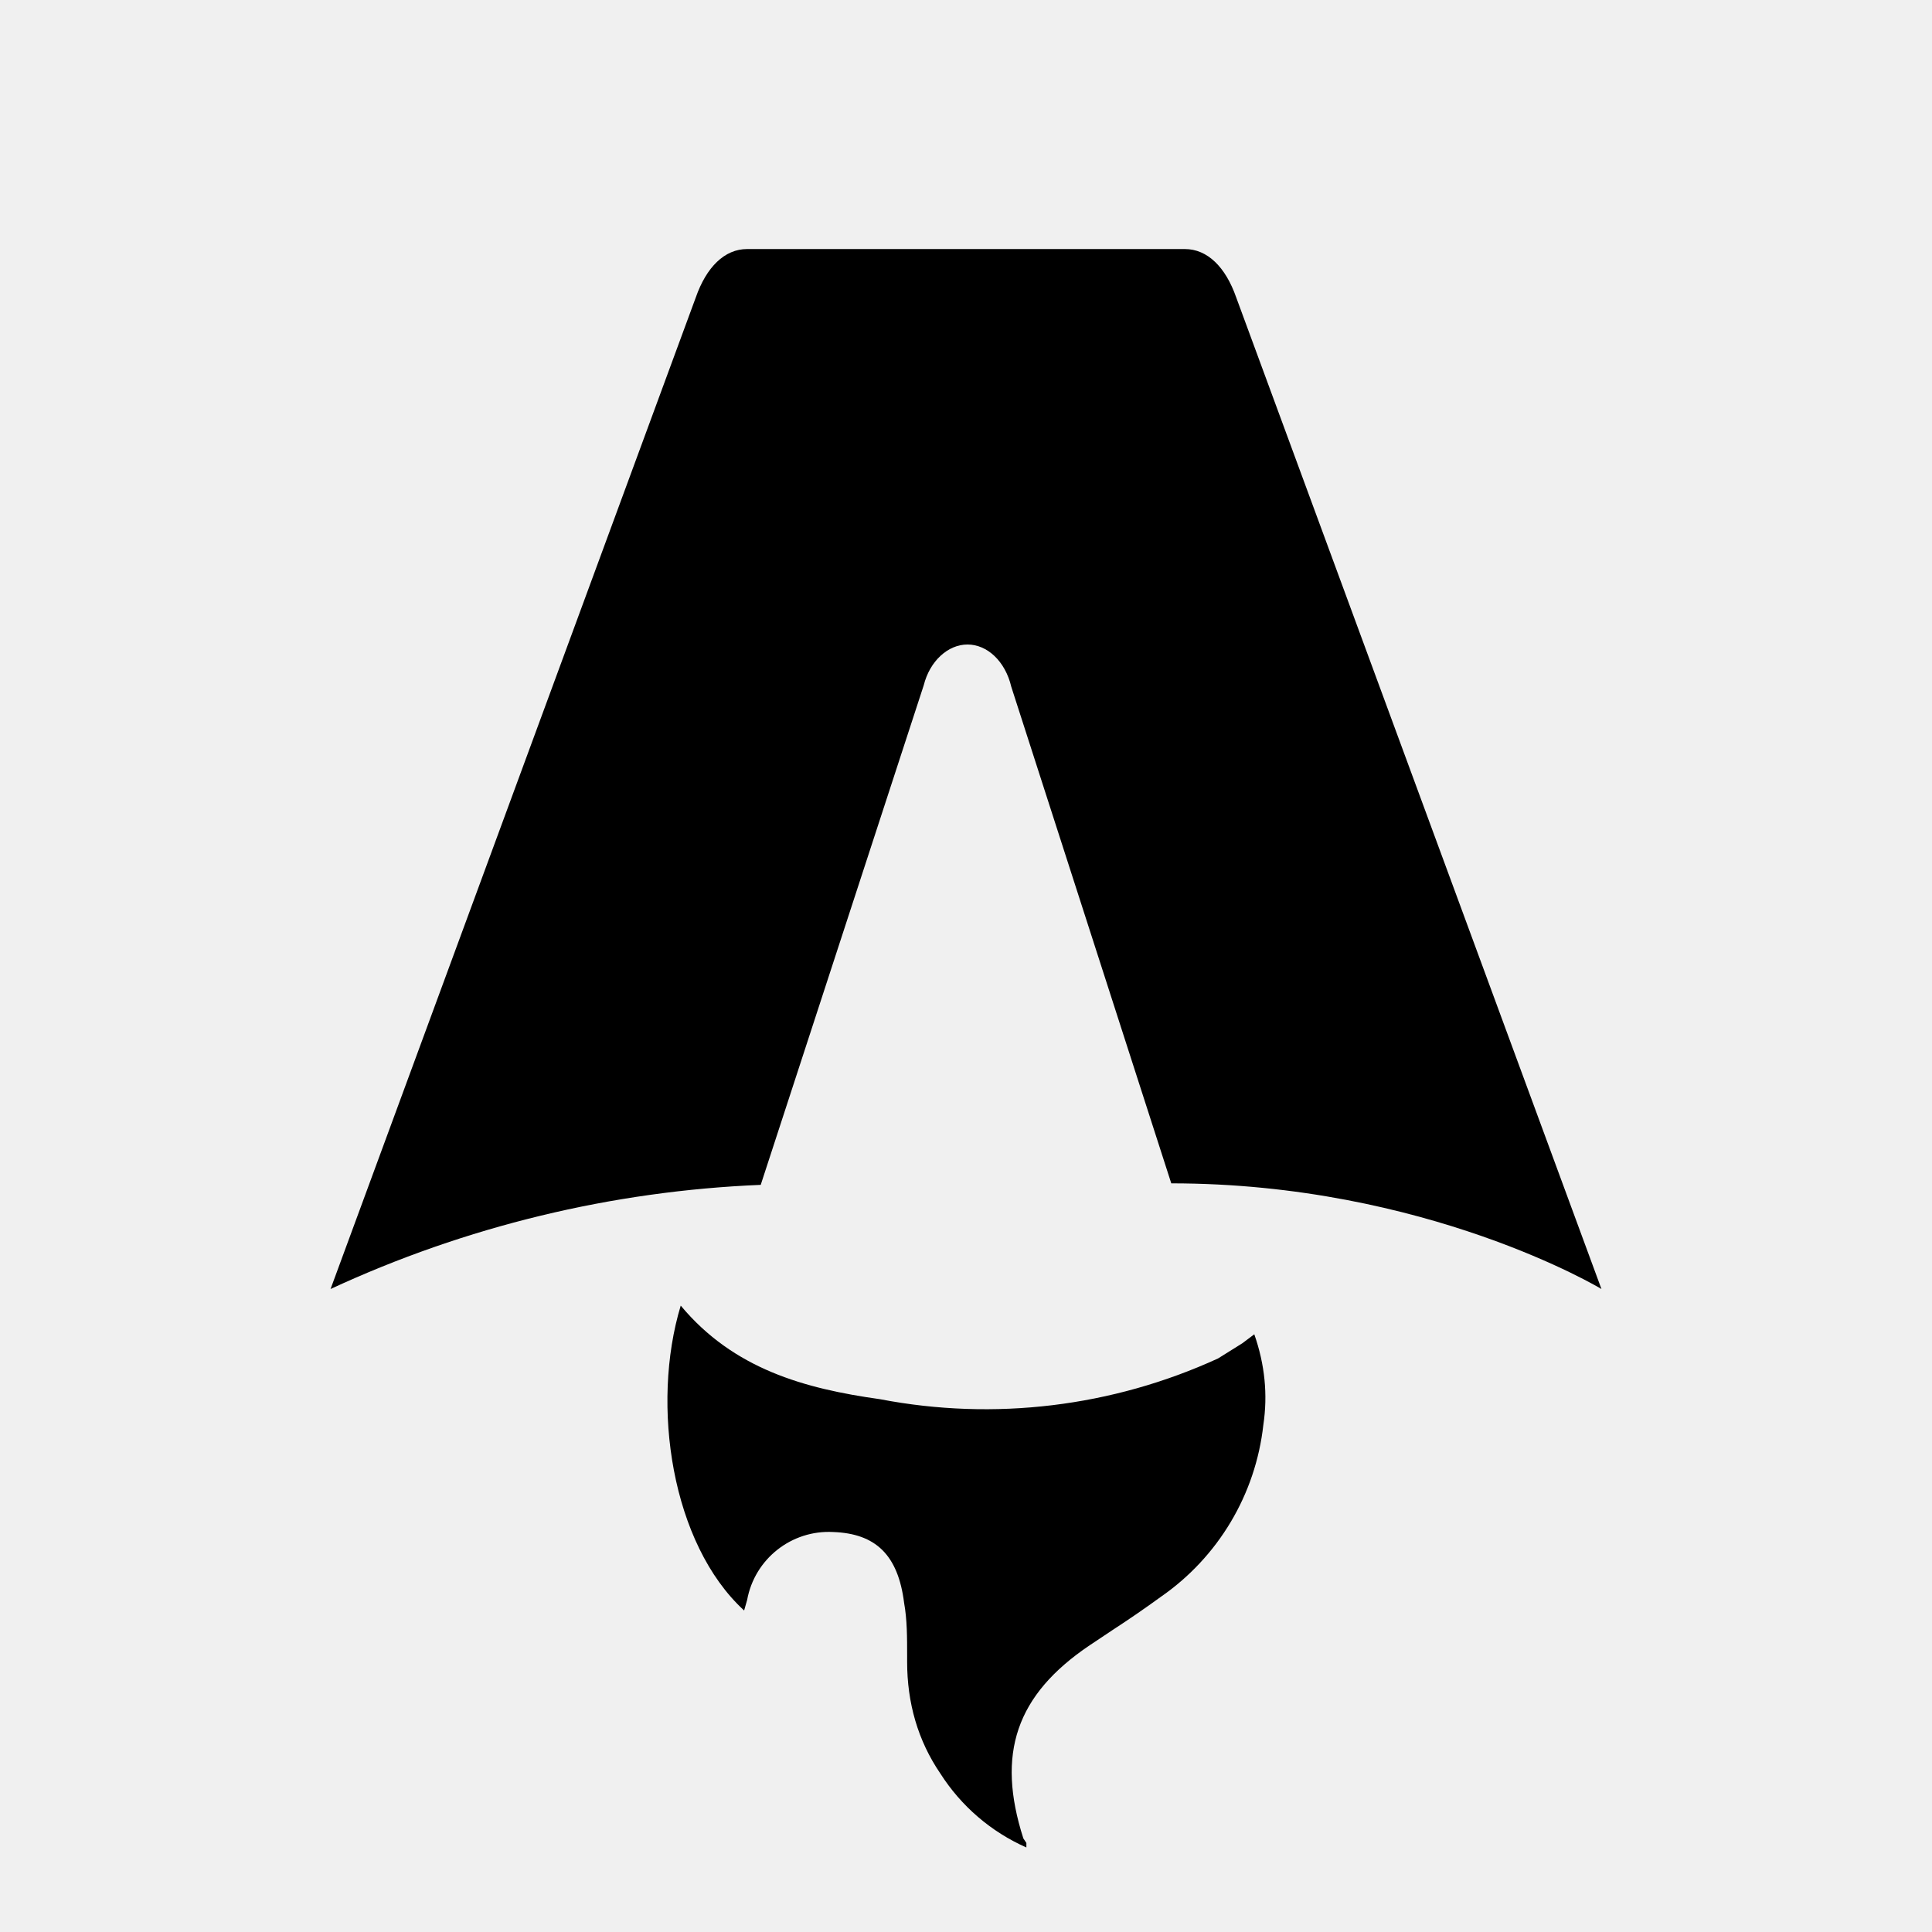
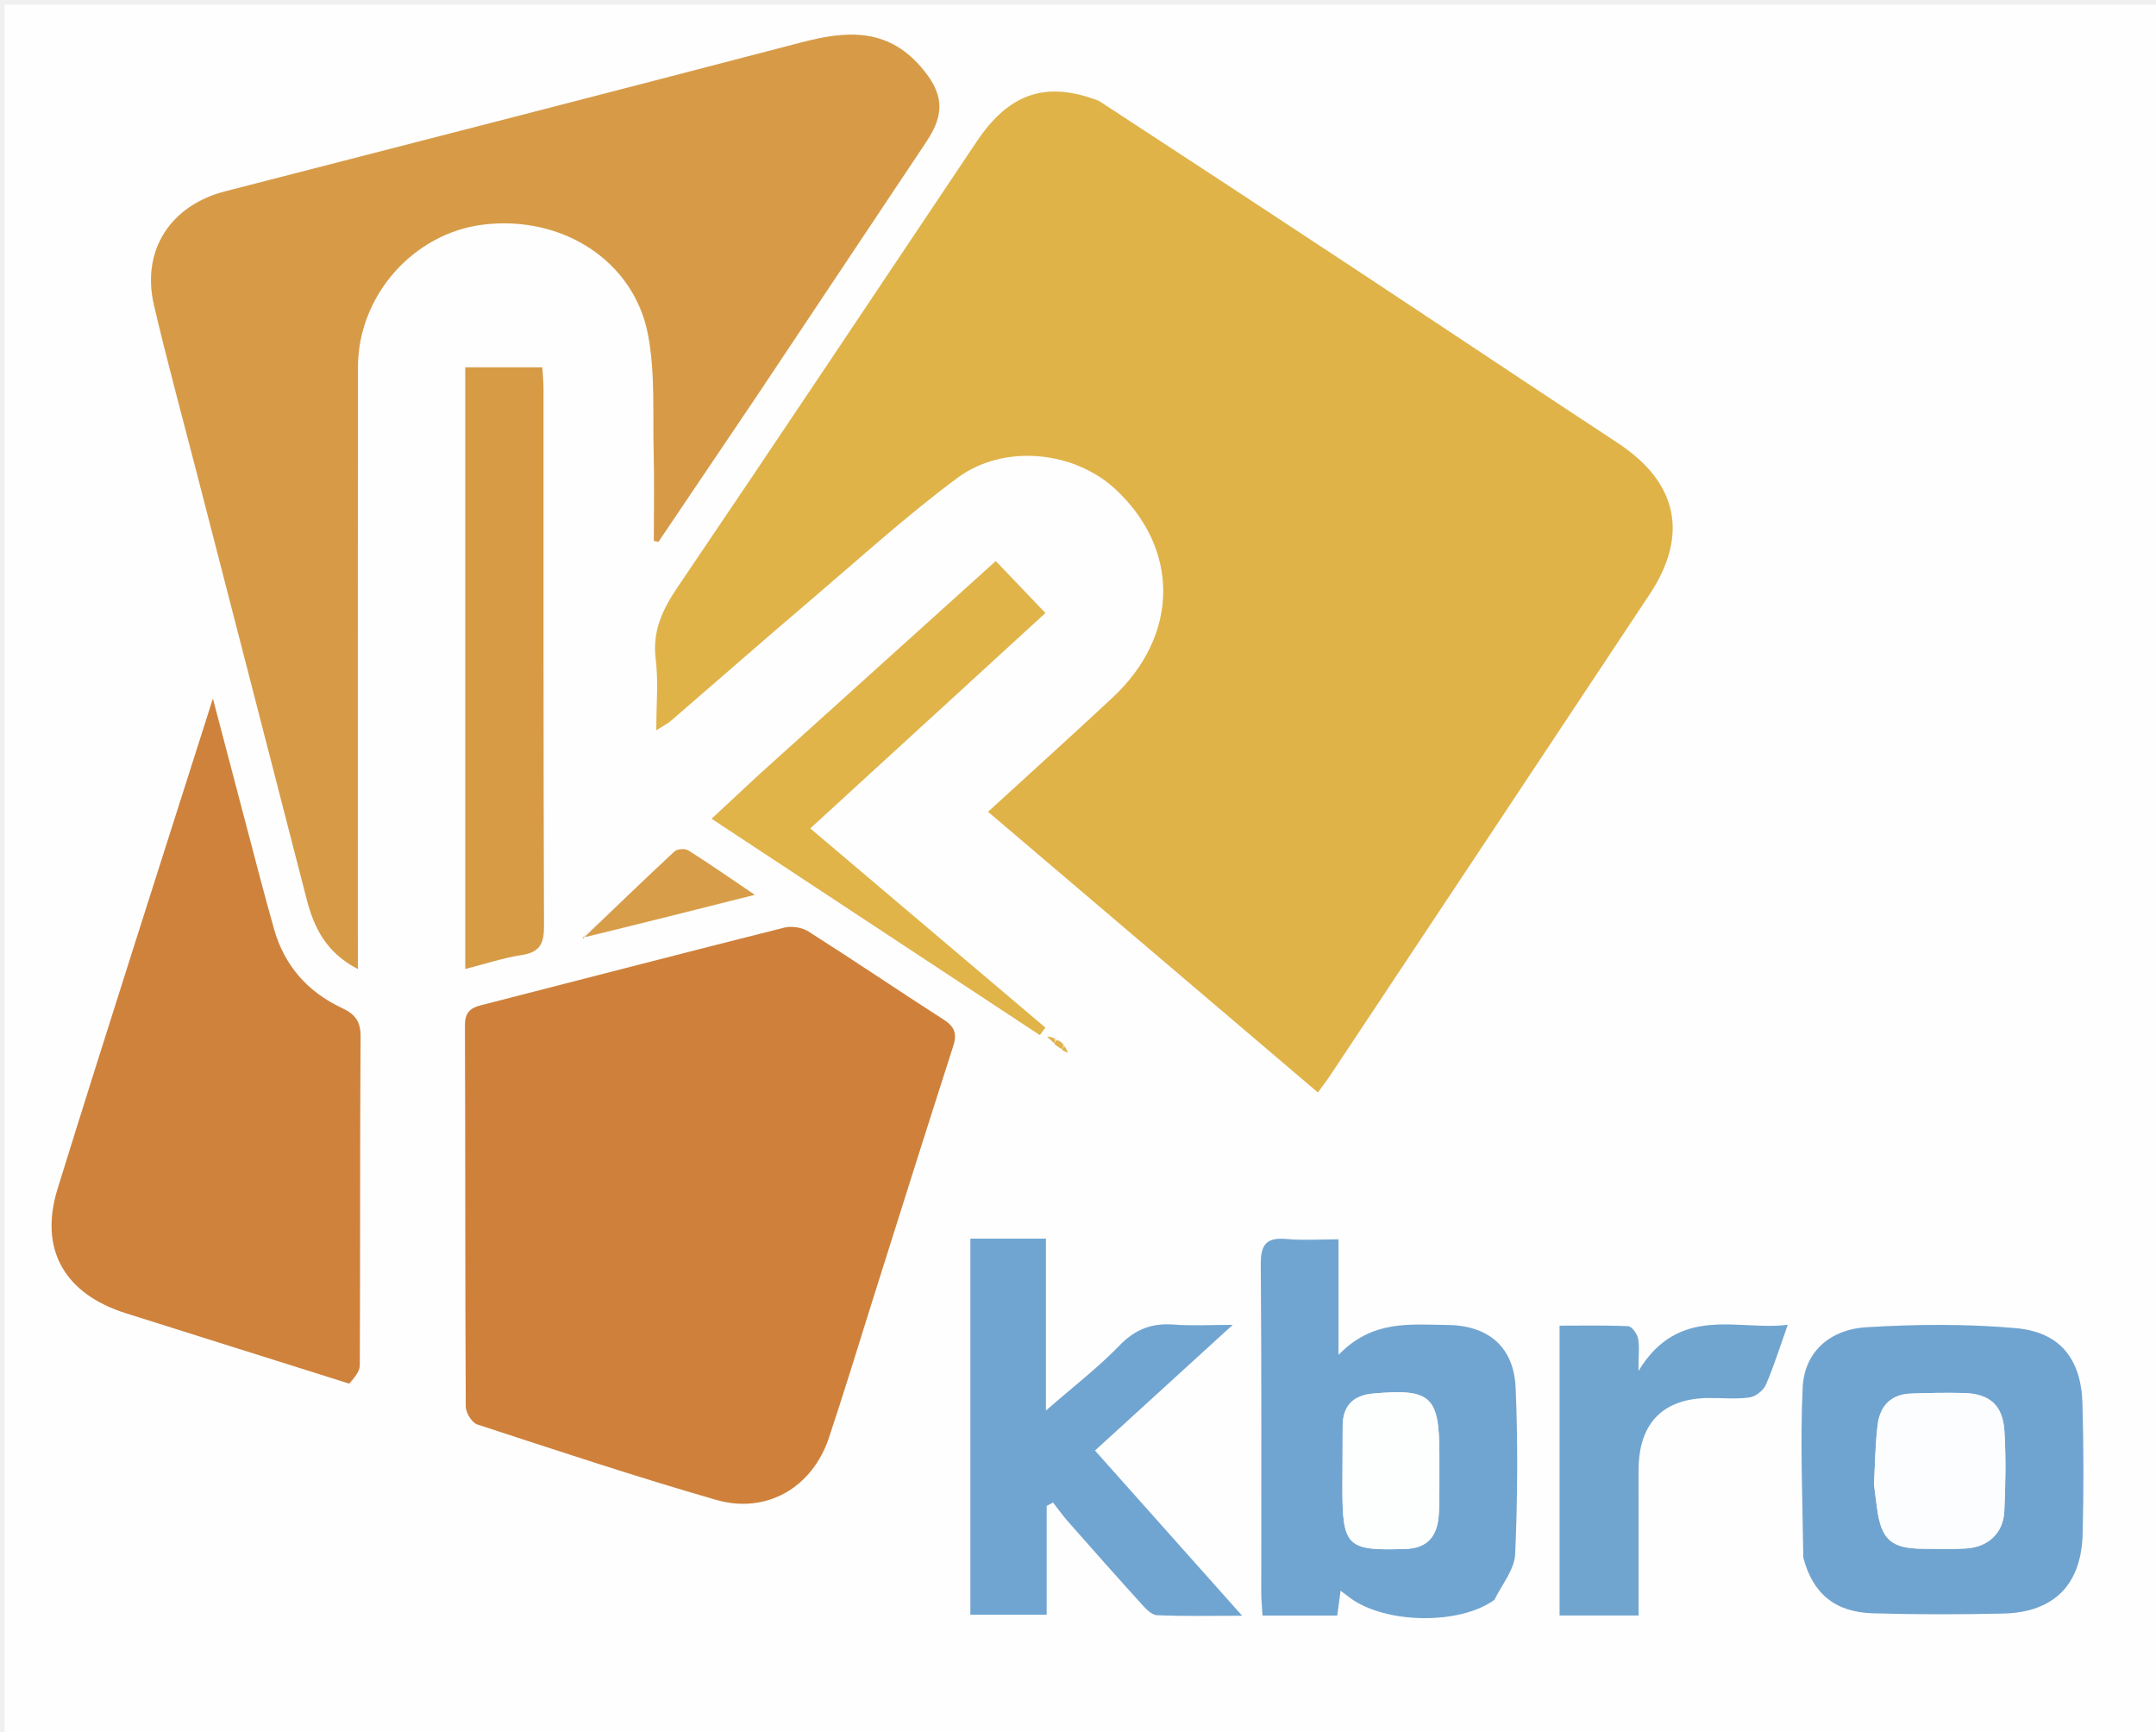
- <svg xmlns="http://www.w3.org/2000/svg" fill="none" viewBox="0 0 128 128">
-   <path d="M50.4 78.5a75.1 75.1 0 0 0-28.5 6.9l24.2-65.7c.7-2 1.9-3.2 3.4-3.2h29c1.5 0 2.7 1.2 3.4 3.2l24.2 65.7s-11.6-7-28.5-7L67 45.5c-.4-1.7-1.6-2.8-2.9-2.8-1.3 0-2.5 1.1-2.9 2.7L50.4 78.5Zm-1.1 28.2Zm-4.2-20.2c-2 6.6-.6 15.8 4.2 20.2a17.5 17.5 0 0 1 .2-.7 5.5 5.5 0 0 1 5.7-4.5c2.8.1 4.3 1.5 4.7 4.7.2 1.1.2 2.3.2 3.5v.4c0 2.7.7 5.2 2.2 7.4a13 13 0 0 0 5.7 4.9v-.3l-.2-.3c-1.8-5.6-.5-9.5 4.4-12.8l1.5-1a73 73 0 0 0 3.2-2.2 16 16 0 0 0 6.8-11.4c.3-2 .1-4-.6-6l-.8.6-1.6 1a37 37 0 0 1-22.4 2.7c-5-.7-9.7-2-13.2-6.2Z" />
-   <style>
-         path { fill: #000; }
-         @media (prefers-color-scheme: dark) {
-             path { fill: #FFF; }
-         }
-     </style>
+ <svg xmlns="http://www.w3.org/2000/svg" version="1.1" id="Layer_1" x="0px" y="0px" width="100%" viewBox="0 0 472 379" enable-background="new 0 0 472 379" xml:space="preserve">
+   <path fill="#FFFEFE" opacity="1" stroke="none" d=" M293,380   C195.333,380 98.167,380 1,380   C1,253.667 1,127.333 1,1   C158.333,1 315.667,1 473,1   C473,127.333 473,253.667 473,380   C413.167,380 353.333,380 293,380  M232.727,230.048   C233.075,230.165 233.424,230.283 233.773,230.4   C233.574,229.882 233.376,229.363 232.889,228.353   C232.402,228.068 231.914,227.783 230.874,227.011   C230.323,226.975 229.771,226.94 229.22,226.904   C229.725,227.363 230.231,227.823 231.008,228.774   C231.48,229.056 231.952,229.338 232.727,230.048  M128.792,205.048   C140.538,202.088 152.283,199.127 165.235,195.863   C159.63,192.077 155.217,188.997 150.669,186.13   C149.964,185.686 148.259,185.813 147.661,186.369   C141.049,192.515 134.564,198.798 127.64,204.989   C127.618,205.193 127.596,205.397 127.574,205.601   C127.707,205.389 127.841,205.178 128.792,205.048  M240.24,21.939   C229.019,17.645 220.936,20.383 213.829,30.982   C192.04,63.479 170.364,96.053 148.406,128.436   C145.024,133.425 142.783,138.133 143.562,144.348   C144.163,149.137 143.682,154.062 143.682,159.843   C145.469,158.707 146.195,158.362 146.782,157.856   C157.238,148.836 167.623,139.733 178.134,130.778   C188.511,121.936 198.637,112.733 209.567,104.625   C219.799,97.035 235.209,98.708 244.221,107.101   C258.34,120.253 258.141,139.083 243.619,152.653   C234.759,160.933 225.746,169.049 216.311,177.688   C240.554,198.312 264.453,218.643 288.518,239.116   C289.569,237.661 290.481,236.487 291.302,235.252   C314.583,200.212 337.873,165.177 361.122,130.115   C369.79,117.042 367.256,105.573 354.156,96.968   C335.059,84.423 316.074,71.709 297.007,59.118   C278.345,46.794 259.641,34.533 240.24,21.939  M165.887,86.36   C178.216,67.879 190.544,49.397 202.875,30.917   C207.031,24.689 206.485,20.245 201.544,14.569   C194.139,6.064 185.223,6.726 175.523,9.26   C133.471,20.247 91.375,31.062 49.28,41.882   C37.35,44.949 30.912,54.764 33.7,66.742   C36.521,78.856 39.81,90.862 42.916,102.91   C50.99,134.229 59.092,165.541 67.148,196.865   C68.763,203.146 71.485,208.562 78.344,212.113   C78.344,209.809 78.344,208.072 78.344,206.335   C78.344,164.343 78.313,122.35 78.36,80.357   C78.377,64.677 90.541,50.983 105.878,49.151   C123.169,47.086 138.868,57.13 141.899,73.402   C143.464,81.8 142.892,90.611 143.108,99.239   C143.267,105.618 143.139,112.005 143.139,118.388   C143.477,118.457 143.814,118.527 144.152,118.596   C151.269,108.055 158.386,97.514 165.887,86.36  M191.034,284.468   C196.911,265.944 202.752,247.409 208.704,228.91   C209.567,226.227 208.939,224.689 206.564,223.166   C196.669,216.82 186.939,210.214 177.018,203.909   C175.607,203.012 173.326,202.638 171.704,203.045   C149.531,208.615 127.406,214.38 105.257,220.048   C102.857,220.662 101.777,221.716 101.788,224.461   C101.899,252.261 101.819,280.061 101.966,307.86   C101.973,309.218 103.309,311.407 104.49,311.793   C121.845,317.47 139.188,323.219 156.726,328.286   C167.8,331.485 177.841,325.607 181.476,314.688   C184.728,304.917 187.742,295.067 191.034,284.468  M76.856,302.946   C77.521,301.587 78.758,300.231 78.765,298.869   C78.883,274.894 78.771,250.918 78.94,226.944   C78.964,223.529 77.738,221.987 74.804,220.613   C67.371,217.132 62.272,211.381 60.006,203.403   C57.925,196.075 56.032,188.693 54.082,181.328   C51.692,172.298 49.329,163.261 46.609,152.911   C34.957,189.584 23.586,224.823 12.615,260.186   C8.474,273.532 14.199,283.249 27.574,287.454   C43.738,292.536 59.889,297.66 76.856,302.946  M327.403,349.937   C328.905,346.689 331.56,343.491 331.704,340.184   C332.233,328.065 332.32,315.894 331.805,303.775   C331.421,294.751 325.766,290.08 316.737,290.012   C308.715,289.951 300.466,288.848 293.032,296.577   C293.032,286.968 293.032,279.402 293.032,271.272   C288.908,271.272 285.263,271.532 281.672,271.205   C277.302,270.808 275.974,272.327 276.013,276.78   C276.225,300.737 276.108,324.697 276.125,348.656   C276.126,350.256 276.294,351.857 276.395,353.627   C282.118,353.627 287.372,353.627 292.755,353.627   C292.996,351.823 293.206,350.259 293.484,348.18   C294.467,348.922 295.081,349.403 295.713,349.86   C303.398,355.414 319.481,355.727 327.403,349.937  M394.854,341.328   C396.883,348.859 401.737,352.883 410.059,353.129   C419.535,353.408 429.029,353.4 438.508,353.185   C449.653,352.933 455.672,346.902 455.942,335.687   C456.171,326.208 456.163,316.713 455.897,307.235   C455.625,297.5 451.03,291.583 441.362,290.722   C430.485,289.752 419.431,289.851 408.517,290.521   C400.894,290.989 395.033,295.67 394.652,303.722   C394.073,315.952 394.637,328.237 394.854,341.328  M218.595,271.114   C216.527,271.114 214.459,271.114 212.439,271.114   C212.439,299.113 212.439,326.179 212.439,353.43   C218.009,353.43 223.251,353.43 229.136,353.43   C229.136,345.315 229.136,337.472 229.136,329.629   C229.603,329.377 230.071,329.126 230.538,328.875   C231.645,330.288 232.684,331.761 233.87,333.105   C239.147,339.091 244.436,345.068 249.798,350.978   C250.762,352.04 252.055,353.48 253.253,353.536   C258.987,353.805 264.74,353.657 271.929,353.657   C260.604,340.947 250.207,329.28 239.713,317.504   C249.848,308.256 259.488,299.46 269.859,289.997   C264.902,289.997 260.942,290.243 257.025,289.935   C252.211,289.556 248.551,290.926 245.086,294.512   C240.445,299.314 235.088,303.423 228.978,308.754   C228.978,295.34 228.978,283.466 228.978,271.114   C225.474,271.114 222.514,271.114 218.595,271.114  M101.864,156.5   C101.864,174.895 101.864,193.289 101.864,212.092   C106.502,210.911 110.301,209.63 114.204,209.039   C118.163,208.439 119.104,206.571 119.09,202.718   C118.94,163.557 119.001,124.394 118.987,85.232   C118.986,83.638 118.821,82.043 118.731,80.408   C112.974,80.408 107.711,80.408 101.864,80.408   C101.864,105.614 101.864,130.557 101.864,156.5  M166.112,169.589   C162.873,172.607 159.635,175.624 155.786,179.21   C180.183,195.289 203.914,210.928 227.644,226.568   C228.049,226.023 228.453,225.478 228.857,224.933   C211.844,210.522 194.832,196.111 177.378,181.327   C194.681,165.482 211.661,149.932 228.865,134.178   C225.012,130.15 221.613,126.597 217.996,122.814   C200.697,138.422 183.676,153.779 166.112,169.589  M358.724,327.529   C358.725,325.365 358.68,323.201 358.734,321.038   C358.981,311.284 364.299,306.074 374.061,306.004   C377.057,305.983 380.094,306.289 383.03,305.869   C384.36,305.679 386.065,304.331 386.604,303.08   C388.42,298.858 389.79,294.444 391.376,289.973   C380.801,291.415 367.65,285.313 358.697,300.093   C358.697,296.51 358.957,294.651 358.598,292.92   C358.387,291.898 357.231,290.33 356.439,290.293   C351.377,290.053 346.299,290.171 341.435,290.171   C341.435,311.87 341.435,332.736 341.435,353.61   C347.302,353.61 352.729,353.61 358.723,353.61   C358.723,345.072 358.723,336.796 358.724,327.529  z" />
+   <path fill="#E0B348" opacity="1" stroke="none" d=" M240.598,22.092   C259.641,34.533 278.345,46.794 297.007,59.118   C316.074,71.709 335.059,84.423 354.156,96.968   C367.256,105.573 369.79,117.042 361.122,130.115   C337.873,165.177 314.583,200.212 291.302,235.252   C290.481,236.487 289.569,237.661 288.518,239.116   C264.453,218.643 240.554,198.312 216.311,177.688   C225.746,169.049 234.759,160.933 243.619,152.653   C258.141,139.083 258.34,120.253 244.221,107.101   C235.209,98.708 219.799,97.035 209.567,104.625   C198.637,112.733 188.511,121.936 178.134,130.778   C167.623,139.733 157.238,148.836 146.782,157.856   C146.195,158.362 145.469,158.707 143.682,159.843   C143.682,154.062 144.163,149.137 143.562,144.348   C142.783,138.133 145.024,133.425 148.406,128.436   C170.364,96.053 192.04,63.479 213.829,30.982   C220.936,20.383 229.019,17.645 240.598,22.092  z" />
+   <path fill="#D79B47" opacity="1" stroke="none" d=" M165.695,86.666   C158.386,97.514 151.269,108.055 144.152,118.596   C143.814,118.527 143.477,118.457 143.139,118.388   C143.139,112.005 143.267,105.618 143.108,99.239   C142.892,90.611 143.464,81.8 141.899,73.402   C138.868,57.13 123.169,47.086 105.878,49.151   C90.541,50.983 78.377,64.677 78.36,80.357   C78.313,122.35 78.344,164.343 78.344,206.335   C78.344,208.072 78.344,209.809 78.344,212.113   C71.485,208.562 68.763,203.146 67.148,196.865   C59.092,165.541 50.99,134.229 42.916,102.91   C39.81,90.862 36.521,78.856 33.7,66.742   C30.912,54.764 37.35,44.949 49.28,41.882   C91.375,31.062 133.471,20.247 175.523,9.26   C185.223,6.726 194.139,6.064 201.544,14.569   C206.485,20.245 207.031,24.689 202.875,30.917   C190.544,49.397 178.216,67.879 165.695,86.666  z" />
+   <path fill="#CF813B" opacity="1" stroke="none" d=" M190.947,284.859   C187.742,295.067 184.728,304.917 181.476,314.688   C177.841,325.607 167.8,331.485 156.726,328.286   C139.188,323.219 121.845,317.47 104.49,311.793   C103.309,311.407 101.973,309.218 101.966,307.86   C101.819,280.061 101.899,252.261 101.788,224.461   C101.777,221.716 102.857,220.662 105.257,220.048   C127.406,214.38 149.531,208.615 171.704,203.045   C173.326,202.638 175.607,203.012 177.018,203.909   C186.939,210.214 196.669,216.82 206.564,223.166   C208.939,224.689 209.567,226.227 208.704,228.91   C202.752,247.409 196.911,265.944 190.947,284.859  z" />
+   <path fill="#CF823C" opacity="1" stroke="none" d=" M76.45,302.856   C59.889,297.66 43.738,292.536 27.574,287.454   C14.199,283.249 8.474,273.532 12.615,260.186   C23.586,224.823 34.957,189.584 46.609,152.911   C49.329,163.261 51.692,172.298 54.082,181.328   C56.032,188.693 57.925,196.075 60.006,203.403   C62.272,211.381 67.371,217.132 74.804,220.613   C77.738,221.987 78.964,223.529 78.94,226.944   C78.771,250.918 78.883,274.894 78.765,298.869   C78.758,300.231 77.521,301.587 76.45,302.856  z" />
+   <path fill="#71A5D1" opacity="1" stroke="none" d=" M327.138,350.203   C319.481,355.727 303.398,355.414 295.713,349.86   C295.081,349.403 294.467,348.922 293.484,348.18   C293.206,350.259 292.996,351.823 292.755,353.627   C287.372,353.627 282.118,353.627 276.395,353.627   C276.294,351.857 276.126,350.256 276.125,348.656   C276.108,324.697 276.225,300.737 276.013,276.78   C275.974,272.327 277.302,270.808 281.672,271.205   C285.263,271.532 288.908,271.272 293.032,271.272   C293.032,279.402 293.032,286.968 293.032,296.577   C300.466,288.848 308.715,289.951 316.737,290.012   C325.766,290.08 331.421,294.751 331.805,303.775   C332.32,315.894 332.233,328.065 331.704,340.184   C331.56,343.491 328.905,346.689 327.138,350.203  M315.116,325.435   C315.116,323.106 315.117,320.777 315.116,318.448   C315.114,305.583 313.297,303.91 300.632,305.023   C296.287,305.405 293.975,307.654 293.947,312.085   C293.919,316.576 293.889,321.067 293.887,325.558   C293.879,338.591 294.87,339.475 307.722,339.039   C312.234,338.886 314.406,336.568 314.907,332.382   C315.144,330.409 315.057,328.397 315.116,325.435  z" />
+   <path fill="#70A4D0" opacity="1" stroke="none" d=" M394.784,340.913   C394.637,328.237 394.073,315.952 394.652,303.722   C395.033,295.67 400.894,290.989 408.517,290.521   C419.431,289.851 430.485,289.752 441.362,290.722   C451.03,291.583 455.625,297.5 455.897,307.235   C456.163,316.713 456.171,326.208 455.942,335.687   C455.672,346.902 449.653,352.933 438.508,353.185   C429.029,353.4 419.535,353.408 410.059,353.129   C401.737,352.883 396.883,348.859 394.784,340.913  M410.267,325.165   C410.489,326.81 410.718,328.454 410.933,330.099   C411.833,336.989 414.034,338.957 420.966,339.001   C424.13,339.021 427.304,339.141 430.456,338.936   C435.299,338.619 438.57,335.551 438.791,330.763   C439.06,324.95 439.17,319.098 438.817,313.295   C438.467,307.525 435.542,305.035 429.813,304.91   C425.987,304.827 422.154,304.893 418.329,305.033   C414,305.191 411.579,307.744 411.069,311.836   C410.557,315.944 410.514,320.112 410.267,325.165  z" />
+   <path fill="#71A5D1" opacity="1" stroke="none" d=" M219.075,271.114   C222.514,271.114 225.474,271.114 228.978,271.114   C228.978,283.466 228.978,295.34 228.978,308.754   C235.088,303.423 240.445,299.314 245.086,294.512   C248.551,290.926 252.211,289.556 257.025,289.935   C260.942,290.243 264.902,289.997 269.859,289.997   C259.488,299.46 249.848,308.256 239.713,317.504   C250.207,329.28 260.604,340.947 271.929,353.657   C264.74,353.657 258.987,353.805 253.253,353.536   C252.055,353.48 250.762,352.04 249.798,350.978   C244.436,345.068 239.147,339.091 233.87,333.105   C232.684,331.761 231.645,330.288 230.538,328.875   C230.071,329.126 229.603,329.377 229.136,329.629   C229.136,337.472 229.136,345.315 229.136,353.43   C223.251,353.43 218.009,353.43 212.439,353.43   C212.439,326.179 212.439,299.113 212.439,271.114   C214.459,271.114 216.527,271.114 219.075,271.114  z" />
+   <path fill="#D79B46" opacity="1" stroke="none" d=" M101.864,156   C101.864,130.557 101.864,105.614 101.864,80.408   C107.711,80.408 112.974,80.408 118.731,80.408   C118.821,82.043 118.986,83.638 118.987,85.232   C119.001,124.394 118.94,163.557 119.09,202.718   C119.104,206.571 118.163,208.439 114.204,209.039   C110.301,209.63 106.502,210.911 101.864,212.092   C101.864,193.289 101.864,174.895 101.864,156  z" />
+   <path fill="#E0B449" opacity="1" stroke="none" d=" M166.383,169.363   C183.676,153.779 200.697,138.422 217.996,122.814   C221.613,126.597 225.012,130.15 228.865,134.178   C211.661,149.932 194.681,165.482 177.378,181.327   C194.832,196.111 211.844,210.522 228.857,224.933   C228.453,225.478 228.049,226.023 227.644,226.568   C203.914,210.928 180.183,195.289 155.786,179.21   C159.635,175.624 162.873,172.607 166.383,169.363  z" />
+   <path fill="#70A5D0" opacity="1" stroke="none" d=" M358.723,328.024   C358.723,336.796 358.723,345.072 358.723,353.61   C352.729,353.61 347.302,353.61 341.435,353.61   C341.435,332.736 341.435,311.87 341.435,290.171   C346.299,290.171 351.377,290.053 356.439,290.293   C357.231,290.33 358.387,291.898 358.598,292.92   C358.957,294.651 358.697,296.51 358.697,300.093   C367.65,285.313 380.801,291.415 391.376,289.973   C389.79,294.444 388.42,298.858 386.604,303.08   C386.065,304.331 384.36,305.679 383.03,305.869   C380.094,306.289 377.057,305.983 374.061,306.004   C364.299,306.074 358.981,311.284 358.734,321.038   C358.68,323.201 358.725,325.365 358.723,328.024  z" />
+   <path fill="#D89D49" opacity="1" stroke="none" d=" M128.045,205.044   C134.564,198.798 141.049,192.515 147.661,186.369   C148.259,185.813 149.964,185.686 150.669,186.13   C155.217,188.997 159.63,192.077 165.235,195.863   C152.283,199.127 140.538,202.088 128.4,205.027   C128.008,205.007 128.045,205.044 128.045,205.044  z" />
+   <path fill="#E0B449" opacity="1" stroke="none" d=" M230.737,228.283   C230.231,227.823 229.725,227.363 229.22,226.904   C229.771,226.94 230.323,226.975 230.979,227.452   C230.968,228.022 230.853,228.152 230.737,228.283  z" />
+   <path fill="#E0B449" opacity="1" stroke="none" d=" M231.255,227.695   C231.914,227.783 232.402,228.068 232.831,228.78   C232.657,229.344 232.541,229.482 232.424,229.62   C231.952,229.338 231.48,229.056 230.873,228.528   C230.853,228.152 230.968,228.022 231.255,227.695  z" />
+   <path fill="#E0B449" opacity="1" stroke="none" d=" M232.975,229.025   C233.376,229.363 233.574,229.882 233.773,230.4   C233.424,230.283 233.075,230.165 232.575,229.834   C232.541,229.482 232.657,229.344 232.975,229.025  z" />
+   <path fill="#D89D49" opacity="1" stroke="none" d=" M127.991,204.987   C127.841,205.178 127.707,205.389 127.574,205.601   C127.596,205.397 127.618,205.193 127.842,205.016   C128.045,205.044 128.008,205.007 127.991,204.987  z" />
+   <path fill="#FDFEFE" opacity="1" stroke="none" d=" M315.116,325.919   C315.057,328.397 315.144,330.409 314.907,332.382   C314.406,336.568 312.234,338.886 307.722,339.039   C294.87,339.475 293.879,338.591 293.887,325.558   C293.889,321.067 293.919,316.576 293.947,312.085   C293.975,307.654 296.287,305.405 300.632,305.023   C313.297,303.91 315.114,305.583 315.116,318.448   C315.117,320.777 315.116,323.106 315.116,325.919  z" />
+   <path fill="#FCFDFE" opacity="1" stroke="none" d=" M410.266,324.709   C410.514,320.112 410.557,315.944 411.069,311.836   C411.579,307.744 414,305.191 418.329,305.033   C422.154,304.893 425.987,304.827 429.813,304.91   C435.542,305.035 438.467,307.525 438.817,313.295   C439.17,319.098 439.06,324.95 438.791,330.763   C438.57,335.551 435.299,338.619 430.456,338.936   C427.304,339.141 424.13,339.021 420.966,339.001   C414.034,338.957 411.833,336.989 410.933,330.099   C410.718,328.454 410.489,326.81 410.266,324.709  z" />
</svg>
